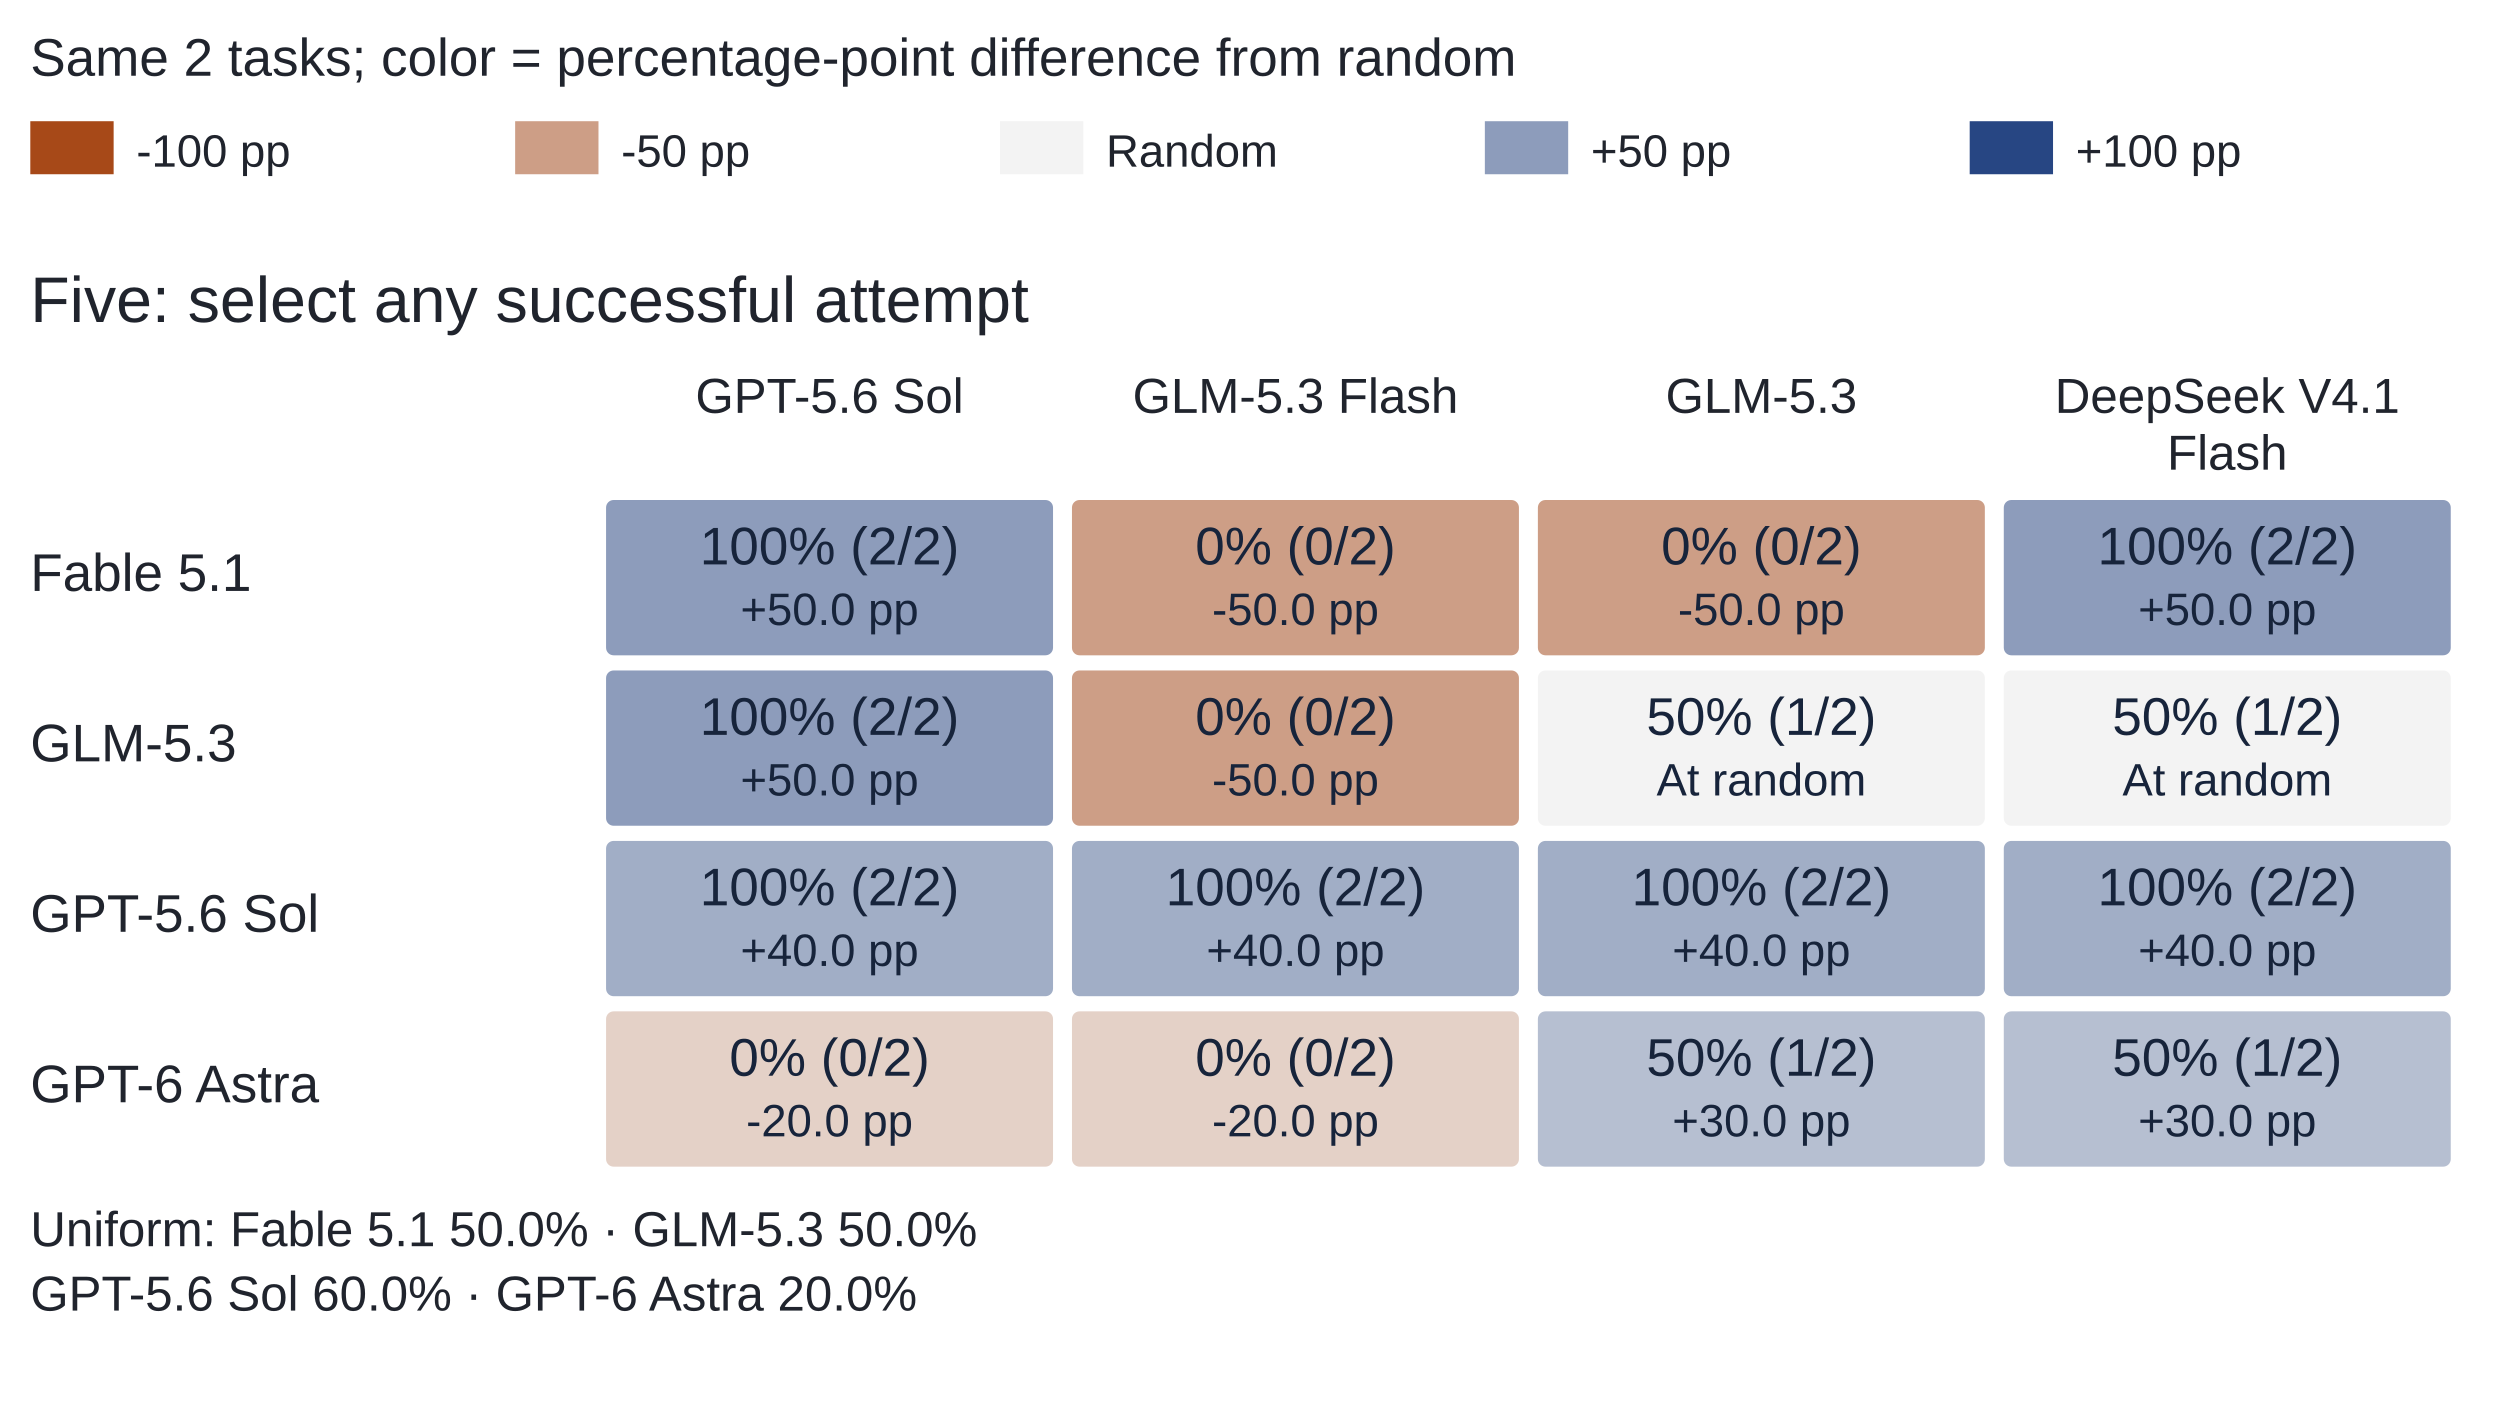
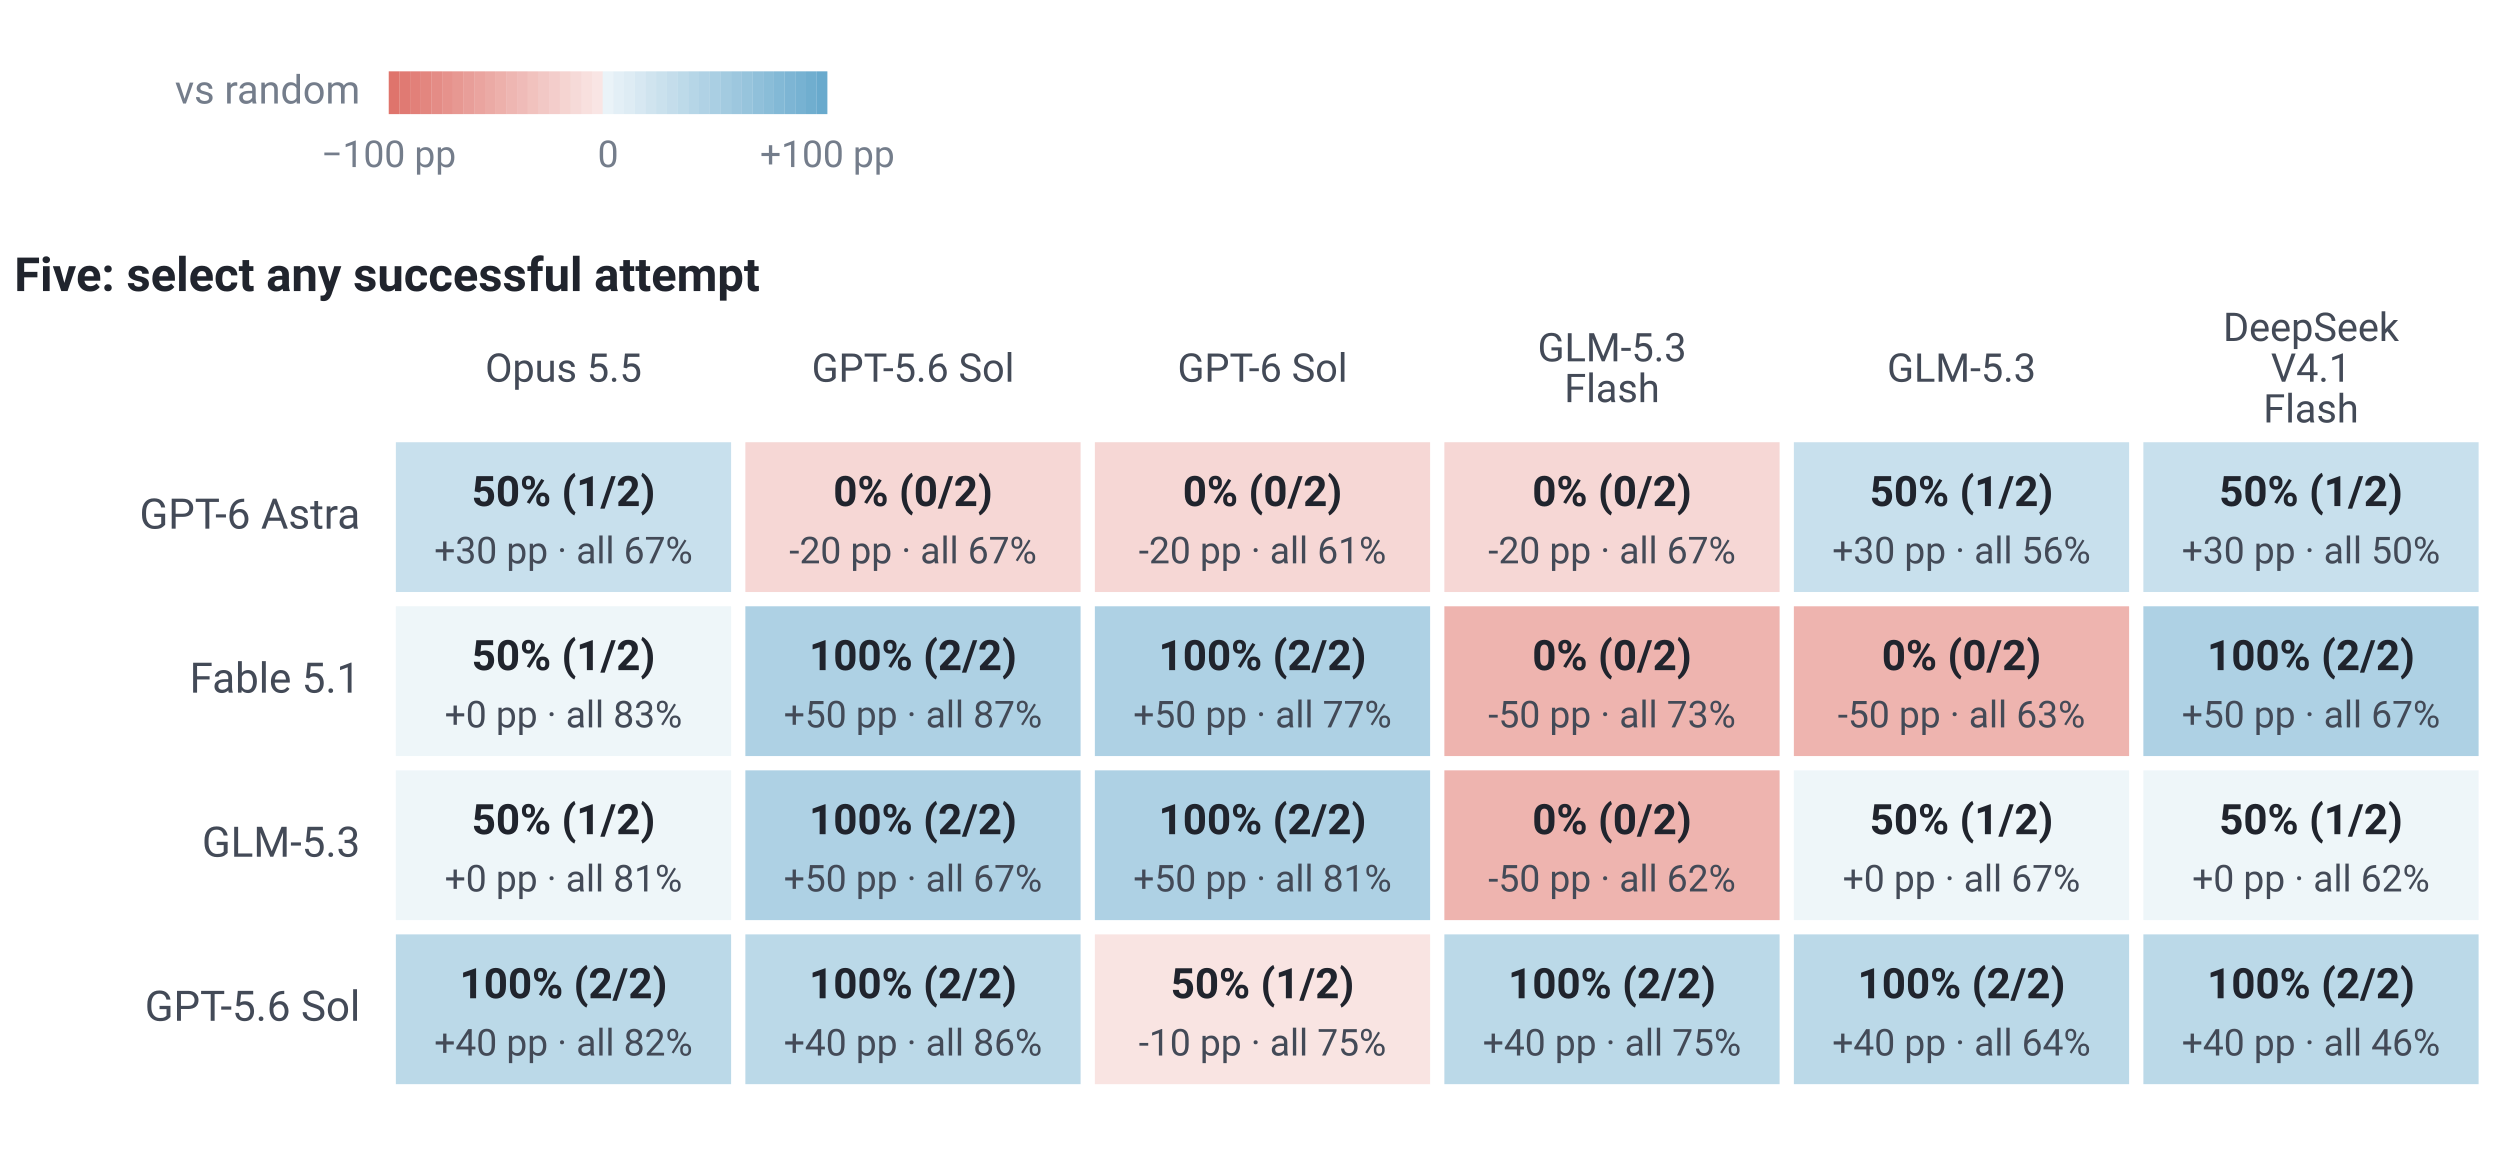
- <svg xmlns="http://www.w3.org/2000/svg" viewBox="0 0 660 375">
-   <text x="8" y="20" text-anchor="start" style="font-family:Arial,sans-serif;font-size:14px;fill:#20242d">Same 2 tasks; color = percentage-point difference from random</text>
-   <rect x="8" y="32" width="22" height="14" fill="#a74918" />
-   <text x="36" y="44" text-anchor="start" style="font-family:Arial,sans-serif;font-size:12px;fill:#20242d">-100 pp</text>
-   <rect x="136" y="32" width="22" height="14" fill="#cd9e86" />
-   <text x="164" y="44" text-anchor="start" style="font-family:Arial,sans-serif;font-size:12px;fill:#20242d">-50 pp</text>
-   <rect x="264" y="32" width="22" height="14" fill="#f3f3f3" />
-   <text x="292" y="44" text-anchor="start" style="font-family:Arial,sans-serif;font-size:12px;fill:#20242d">Random</text>
-   <rect x="392" y="32" width="22" height="14" fill="#8d9cbb" />
-   <text x="420" y="44" text-anchor="start" style="font-family:Arial,sans-serif;font-size:12px;fill:#20242d">+50 pp</text>
-   <rect x="520" y="32" width="22" height="14" fill="#274683" />
-   <text x="548" y="44" text-anchor="start" style="font-family:Arial,sans-serif;font-size:12px;fill:#20242d">+100 pp</text>
-   <text x="8" y="85" text-anchor="start" style="font-family:Arial,sans-serif;font-size:17px;fill:#20242d">Five: select any successful attempt</text>
-   <text x="219" y="109" text-anchor="middle" style="font-family:Arial,sans-serif;font-size:13px;fill:#20242d">GPT-5.6 Sol</text>
-   <text x="342" y="109" text-anchor="middle" style="font-family:Arial,sans-serif;font-size:13px;fill:#20242d">GLM-5.3 Flash</text>
-   <text x="465" y="109" text-anchor="middle" style="font-family:Arial,sans-serif;font-size:13px;fill:#20242d">GLM-5.3</text>
-   <text x="588" y="109" text-anchor="middle" style="font-family:Arial,sans-serif;font-size:13px;fill:#20242d">DeepSeek V4.1</text>
-   <text x="588" y="124" text-anchor="middle" style="font-family:Arial,sans-serif;font-size:13px;fill:#20242d">Flash</text>
-   <text x="8" y="156" text-anchor="start" style="font-family:Arial,sans-serif;font-size:14px;fill:#20242d">Fable 5.1</text>
-   <rect x="160" y="132" width="118" height="41" rx="2" fill="#8d9cbb" />
-   <text x="219" y="149" text-anchor="middle" style="font-family:Arial,sans-serif;font-size:14px;fill:#17243b">100% (2/2)</text>
-   <text x="219" y="165" text-anchor="middle" style="font-family:Arial,sans-serif;font-size:12px;fill:#17243b">+50.0 pp</text>
-   <rect x="283" y="132" width="118" height="41" rx="2" fill="#cd9e86" />
-   <text x="342" y="149" text-anchor="middle" style="font-family:Arial,sans-serif;font-size:14px;fill:#17243b">0% (0/2)</text>
-   <text x="342" y="165" text-anchor="middle" style="font-family:Arial,sans-serif;font-size:12px;fill:#17243b">-50.0 pp</text>
-   <rect x="406" y="132" width="118" height="41" rx="2" fill="#cd9e86" />
-   <text x="465" y="149" text-anchor="middle" style="font-family:Arial,sans-serif;font-size:14px;fill:#17243b">0% (0/2)</text>
-   <text x="465" y="165" text-anchor="middle" style="font-family:Arial,sans-serif;font-size:12px;fill:#17243b">-50.0 pp</text>
-   <rect x="529" y="132" width="118" height="41" rx="2" fill="#8d9cbb" />
-   <text x="588" y="149" text-anchor="middle" style="font-family:Arial,sans-serif;font-size:14px;fill:#17243b">100% (2/2)</text>
-   <text x="588" y="165" text-anchor="middle" style="font-family:Arial,sans-serif;font-size:12px;fill:#17243b">+50.0 pp</text>
-   <text x="8" y="201" text-anchor="start" style="font-family:Arial,sans-serif;font-size:14px;fill:#20242d">GLM-5.3</text>
-   <rect x="160" y="177" width="118" height="41" rx="2" fill="#8d9cbb" />
-   <text x="219" y="194" text-anchor="middle" style="font-family:Arial,sans-serif;font-size:14px;fill:#17243b">100% (2/2)</text>
-   <text x="219" y="210" text-anchor="middle" style="font-family:Arial,sans-serif;font-size:12px;fill:#17243b">+50.0 pp</text>
-   <rect x="283" y="177" width="118" height="41" rx="2" fill="#cd9e86" />
-   <text x="342" y="194" text-anchor="middle" style="font-family:Arial,sans-serif;font-size:14px;fill:#17243b">0% (0/2)</text>
-   <text x="342" y="210" text-anchor="middle" style="font-family:Arial,sans-serif;font-size:12px;fill:#17243b">-50.0 pp</text>
-   <rect x="406" y="177" width="118" height="41" rx="2" fill="#f3f3f3" />
-   <text x="465" y="194" text-anchor="middle" style="font-family:Arial,sans-serif;font-size:14px;fill:#17243b">50% (1/2)</text>
-   <text x="465" y="210" text-anchor="middle" style="font-family:Arial,sans-serif;font-size:12px;fill:#17243b">At random</text>
-   <rect x="529" y="177" width="118" height="41" rx="2" fill="#f3f3f3" />
-   <text x="588" y="194" text-anchor="middle" style="font-family:Arial,sans-serif;font-size:14px;fill:#17243b">50% (1/2)</text>
-   <text x="588" y="210" text-anchor="middle" style="font-family:Arial,sans-serif;font-size:12px;fill:#17243b">At random</text>
-   <text x="8" y="246" text-anchor="start" style="font-family:Arial,sans-serif;font-size:14px;fill:#20242d">GPT-5.6 Sol</text>
-   <rect x="160" y="222" width="118" height="41" rx="2" fill="#a1aec6" />
-   <text x="219" y="239" text-anchor="middle" style="font-family:Arial,sans-serif;font-size:14px;fill:#17243b">100% (2/2)</text>
-   <text x="219" y="255" text-anchor="middle" style="font-family:Arial,sans-serif;font-size:12px;fill:#17243b">+40.0 pp</text>
-   <rect x="283" y="222" width="118" height="41" rx="2" fill="#a1aec6" />
-   <text x="342" y="239" text-anchor="middle" style="font-family:Arial,sans-serif;font-size:14px;fill:#17243b">100% (2/2)</text>
-   <text x="342" y="255" text-anchor="middle" style="font-family:Arial,sans-serif;font-size:12px;fill:#17243b">+40.0 pp</text>
-   <rect x="406" y="222" width="118" height="41" rx="2" fill="#a1aec6" />
-   <text x="465" y="239" text-anchor="middle" style="font-family:Arial,sans-serif;font-size:14px;fill:#17243b">100% (2/2)</text>
-   <text x="465" y="255" text-anchor="middle" style="font-family:Arial,sans-serif;font-size:12px;fill:#17243b">+40.0 pp</text>
-   <rect x="529" y="222" width="118" height="41" rx="2" fill="#a1aec6" />
-   <text x="588" y="239" text-anchor="middle" style="font-family:Arial,sans-serif;font-size:14px;fill:#17243b">100% (2/2)</text>
-   <text x="588" y="255" text-anchor="middle" style="font-family:Arial,sans-serif;font-size:12px;fill:#17243b">+40.0 pp</text>
-   <text x="8" y="291" text-anchor="start" style="font-family:Arial,sans-serif;font-size:14px;fill:#20242d">GPT-6 Astra</text>
-   <rect x="160" y="267" width="118" height="41" rx="2" fill="#e4d1c7" />
-   <text x="219" y="284" text-anchor="middle" style="font-family:Arial,sans-serif;font-size:14px;fill:#17243b">0% (0/2)</text>
-   <text x="219" y="300" text-anchor="middle" style="font-family:Arial,sans-serif;font-size:12px;fill:#17243b">-20.0 pp</text>
-   <rect x="283" y="267" width="118" height="41" rx="2" fill="#e4d1c7" />
-   <text x="342" y="284" text-anchor="middle" style="font-family:Arial,sans-serif;font-size:14px;fill:#17243b">0% (0/2)</text>
-   <text x="342" y="300" text-anchor="middle" style="font-family:Arial,sans-serif;font-size:12px;fill:#17243b">-20.0 pp</text>
-   <rect x="406" y="267" width="118" height="41" rx="2" fill="#b6bfd1" />
-   <text x="465" y="284" text-anchor="middle" style="font-family:Arial,sans-serif;font-size:14px;fill:#17243b">50% (1/2)</text>
-   <text x="465" y="300" text-anchor="middle" style="font-family:Arial,sans-serif;font-size:12px;fill:#17243b">+30.0 pp</text>
-   <rect x="529" y="267" width="118" height="41" rx="2" fill="#b6bfd1" />
-   <text x="588" y="284" text-anchor="middle" style="font-family:Arial,sans-serif;font-size:14px;fill:#17243b">50% (1/2)</text>
-   <text x="588" y="300" text-anchor="middle" style="font-family:Arial,sans-serif;font-size:12px;fill:#17243b">+30.0 pp</text>
-   <text x="8" y="329" text-anchor="start" style="font-family:Arial,sans-serif;font-size:13px;fill:#20242d">Uniform: Fable 5.1 50.0% · GLM-5.3 50.0%</text>
-   <text x="8" y="346" text-anchor="start" style="font-family:Arial,sans-serif;font-size:13px;fill:#20242d">GPT-5.6 Sol 60.0% · GPT-6 Astra 20.0%</text>
+ <svg xmlns="http://www.w3.org/2000/svg" width="504.72pt" height="234pt" viewBox="0 0 504.72 234" version="1.1">
+   <defs>
+     <style type="text/css">*{stroke-linejoin: round; stroke-linecap: butt}</style>
+   </defs>
+   <g id="figure_1">
+     <g id="patch_1">
+       <path d="M 0 234  L 504.72 234  L 504.72 -0  L 0 -0  L 0 234  z " style="fill: none" />
+     </g>
+     <g id="axes_1">
+       <g id="patch_2">
+         <path d="M 78.48 14.4  L 80.64 14.4  L 80.64 23.04  L 78.48 23.04  z " clip-path="url(#pa3b936b2c5)" style="fill: #d1392e; opacity: 0.7" />
+       </g>
+       <g id="patch_3">
+         <path d="M 80.64 14.4  L 82.8 14.4  L 82.8 23.04  L 80.64 23.04  z " clip-path="url(#pa3b936b2c5)" style="fill: #d1392e; opacity: 0.67" />
+       </g>
+       <g id="patch_4">
+         <path d="M 82.8 14.4  L 84.96 14.4  L 84.96 23.04  L 82.8 23.04  z " clip-path="url(#pa3b936b2c5)" style="fill: #d1392e; opacity: 0.64" />
+       </g>
+       <g id="patch_5">
+         <path d="M 84.96 14.4  L 87.12 14.4  L 87.12 23.04  L 84.96 23.04  z " clip-path="url(#pa3b936b2c5)" style="fill: #d1392e; opacity: 0.61" />
+       </g>
+       <g id="patch_6">
+         <path d="M 87.12 14.4  L 89.28 14.4  L 89.28 23.04  L 87.12 23.04  z " clip-path="url(#pa3b936b2c5)" style="fill: #d1392e; opacity: 0.58" />
+       </g>
+       <g id="patch_7">
+         <path d="M 89.28 14.4  L 91.44 14.4  L 91.44 23.04  L 89.28 23.04  z " clip-path="url(#pa3b936b2c5)" style="fill: #d1392e; opacity: 0.55" />
+       </g>
+       <g id="patch_8">
+         <path d="M 91.44 14.4  L 93.6 14.4  L 93.6 23.04  L 91.44 23.04  z " clip-path="url(#pa3b936b2c5)" style="fill: #d1392e; opacity: 0.52" />
+       </g>
+       <g id="patch_9">
+         <path d="M 93.6 14.4  L 95.76 14.4  L 95.76 23.04  L 93.6 23.04  z " clip-path="url(#pa3b936b2c5)" style="fill: #d1392e; opacity: 0.49" />
+       </g>
+       <g id="patch_10">
+         <path d="M 95.76 14.4  L 97.92 14.4  L 97.92 23.04  L 95.76 23.04  z " clip-path="url(#pa3b936b2c5)" style="fill: #d1392e; opacity: 0.46" />
+       </g>
+       <g id="patch_11">
+         <path d="M 97.92 14.4  L 100.08 14.4  L 100.08 23.04  L 97.92 23.04  z " clip-path="url(#pa3b936b2c5)" style="fill: #d1392e; opacity: 0.43" />
+       </g>
+       <g id="patch_12">
+         <path d="M 100.08 14.4  L 102.24 14.4  L 102.24 23.04  L 100.08 23.04  z " clip-path="url(#pa3b936b2c5)" style="fill: #d1392e; opacity: 0.4" />
+       </g>
+       <g id="patch_13">
+         <path d="M 102.24 14.4  L 104.4 14.4  L 104.4 23.04  L 102.24 23.04  z " clip-path="url(#pa3b936b2c5)" style="fill: #d1392e; opacity: 0.37" />
+       </g>
+       <g id="patch_14">
+         <path d="M 104.4 14.4  L 106.56 14.4  L 106.56 23.04  L 104.4 23.04  z " clip-path="url(#pa3b936b2c5)" style="fill: #d1392e; opacity: 0.34" />
+       </g>
+       <g id="patch_15">
+         <path d="M 106.56 14.4  L 108.72 14.4  L 108.72 23.04  L 106.56 23.04  z " clip-path="url(#pa3b936b2c5)" style="fill: #d1392e; opacity: 0.31" />
+       </g>
+       <g id="patch_16">
+         <path d="M 108.72 14.4  L 110.88 14.4  L 110.88 23.04  L 108.72 23.04  z " clip-path="url(#pa3b936b2c5)" style="fill: #d1392e; opacity: 0.28" />
+       </g>
+       <g id="patch_17">
+         <path d="M 110.88 14.4  L 113.04 14.4  L 113.04 23.04  L 110.88 23.04  z " clip-path="url(#pa3b936b2c5)" style="fill: #d1392e; opacity: 0.25" />
+       </g>
+       <g id="patch_18">
+         <path d="M 113.04 14.4  L 115.2 14.4  L 115.2 23.04  L 113.04 23.04  z " clip-path="url(#pa3b936b2c5)" style="fill: #d1392e; opacity: 0.22" />
+       </g>
+       <g id="patch_19">
+         <path d="M 115.2 14.4  L 117.36 14.4  L 117.36 23.04  L 115.2 23.04  z " clip-path="url(#pa3b936b2c5)" style="fill: #d1392e; opacity: 0.19" />
+       </g>
+       <g id="patch_20">
+         <path d="M 117.36 14.4  L 119.52 14.4  L 119.52 23.04  L 117.36 23.04  z " clip-path="url(#pa3b936b2c5)" style="fill: #d1392e; opacity: 0.16" />
+       </g>
+       <g id="patch_21">
+         <path d="M 119.52 14.4  L 121.68 14.4  L 121.68 23.04  L 119.52 23.04  z " clip-path="url(#pa3b936b2c5)" style="fill: #d1392e; opacity: 0.13" />
+       </g>
+       <g id="patch_22">
+         <path d="M 121.68 14.4  L 123.84 14.4  L 123.84 23.04  L 121.68 23.04  z " clip-path="url(#pa3b936b2c5)" style="fill: #2a86b8; opacity: 0.1" />
+       </g>
+       <g id="patch_23">
+         <path d="M 123.84 14.4  L 126 14.4  L 126 23.04  L 123.84 23.04  z " clip-path="url(#pa3b936b2c5)" style="fill: #2a86b8; opacity: 0.13" />
+       </g>
+       <g id="patch_24">
+         <path d="M 126 14.4  L 128.16 14.4  L 128.16 23.04  L 126 23.04  z " clip-path="url(#pa3b936b2c5)" style="fill: #2a86b8; opacity: 0.16" />
+       </g>
+       <g id="patch_25">
+         <path d="M 128.16 14.4  L 130.32 14.4  L 130.32 23.04  L 128.16 23.04  z " clip-path="url(#pa3b936b2c5)" style="fill: #2a86b8; opacity: 0.19" />
+       </g>
+       <g id="patch_26">
+         <path d="M 130.32 14.4  L 132.48 14.4  L 132.48 23.04  L 130.32 23.04  z " clip-path="url(#pa3b936b2c5)" style="fill: #2a86b8; opacity: 0.22" />
+       </g>
+       <g id="patch_27">
+         <path d="M 132.48 14.4  L 134.64 14.4  L 134.64 23.04  L 132.48 23.04  z " clip-path="url(#pa3b936b2c5)" style="fill: #2a86b8; opacity: 0.25" />
+       </g>
+       <g id="patch_28">
+         <path d="M 134.64 14.4  L 136.8 14.4  L 136.8 23.04  L 134.64 23.04  z " clip-path="url(#pa3b936b2c5)" style="fill: #2a86b8; opacity: 0.28" />
+       </g>
+       <g id="patch_29">
+         <path d="M 136.8 14.4  L 138.96 14.4  L 138.96 23.04  L 136.8 23.04  z " clip-path="url(#pa3b936b2c5)" style="fill: #2a86b8; opacity: 0.31" />
+       </g>
+       <g id="patch_30">
+         <path d="M 138.96 14.4  L 141.12 14.4  L 141.12 23.04  L 138.96 23.04  z " clip-path="url(#pa3b936b2c5)" style="fill: #2a86b8; opacity: 0.34" />
+       </g>
+       <g id="patch_31">
+         <path d="M 141.12 14.4  L 143.28 14.4  L 143.28 23.04  L 141.12 23.04  z " clip-path="url(#pa3b936b2c5)" style="fill: #2a86b8; opacity: 0.37" />
+       </g>
+       <g id="patch_32">
+         <path d="M 143.28 14.4  L 145.44 14.4  L 145.44 23.04  L 143.28 23.04  z " clip-path="url(#pa3b936b2c5)" style="fill: #2a86b8; opacity: 0.4" />
+       </g>
+       <g id="patch_33">
+         <path d="M 145.44 14.4  L 147.6 14.4  L 147.6 23.04  L 145.44 23.04  z " clip-path="url(#pa3b936b2c5)" style="fill: #2a86b8; opacity: 0.43" />
+       </g>
+       <g id="patch_34">
+         <path d="M 147.6 14.4  L 149.76 14.4  L 149.76 23.04  L 147.6 23.04  z " clip-path="url(#pa3b936b2c5)" style="fill: #2a86b8; opacity: 0.46" />
+       </g>
+       <g id="patch_35">
+         <path d="M 149.76 14.4  L 151.92 14.4  L 151.92 23.04  L 149.76 23.04  z " clip-path="url(#pa3b936b2c5)" style="fill: #2a86b8; opacity: 0.49" />
+       </g>
+       <g id="patch_36">
+         <path d="M 151.92 14.4  L 154.08 14.4  L 154.08 23.04  L 151.92 23.04  z " clip-path="url(#pa3b936b2c5)" style="fill: #2a86b8; opacity: 0.52" />
+       </g>
+       <g id="patch_37">
+         <path d="M 154.08 14.4  L 156.24 14.4  L 156.24 23.04  L 154.08 23.04  z " clip-path="url(#pa3b936b2c5)" style="fill: #2a86b8; opacity: 0.55" />
+       </g>
+       <g id="patch_38">
+         <path d="M 156.24 14.4  L 158.4 14.4  L 158.4 23.04  L 156.24 23.04  z " clip-path="url(#pa3b936b2c5)" style="fill: #2a86b8; opacity: 0.58" />
+       </g>
+       <g id="patch_39">
+         <path d="M 158.4 14.4  L 160.56 14.4  L 160.56 23.04  L 158.4 23.04  z " clip-path="url(#pa3b936b2c5)" style="fill: #2a86b8; opacity: 0.61" />
+       </g>
+       <g id="patch_40">
+         <path d="M 160.56 14.4  L 162.72 14.4  L 162.72 23.04  L 160.56 23.04  z " clip-path="url(#pa3b936b2c5)" style="fill: #2a86b8; opacity: 0.64" />
+       </g>
+       <g id="patch_41">
+         <path d="M 162.72 14.4  L 164.88 14.4  L 164.88 23.04  L 162.72 23.04  z " clip-path="url(#pa3b936b2c5)" style="fill: #2a86b8; opacity: 0.67" />
+       </g>
+       <g id="patch_42">
+         <path d="M 164.88 14.4  L 167.04 14.4  L 167.04 23.04  L 164.88 23.04  z " clip-path="url(#pa3b936b2c5)" style="fill: #2a86b8; opacity: 0.7" />
+       </g>
+       <g id="patch_43">
+         <path d="M 79.92 89.28  L 147.6 89.28  L 147.6 119.52  L 79.92 119.52  z " clip-path="url(#pa3b936b2c5)" style="fill: #2a86b8; opacity: 0.26" />
+       </g>
+       <g id="patch_44">
+         <path d="M 150.48 89.28  L 218.16 89.28  L 218.16 119.52  L 150.48 119.52  z " clip-path="url(#pa3b936b2c5)" style="fill: #d1392e; opacity: 0.2" />
+       </g>
+       <g id="patch_45">
+         <path d="M 221.04 89.28  L 288.72 89.28  L 288.72 119.52  L 221.04 119.52  z " clip-path="url(#pa3b936b2c5)" style="fill: #d1392e; opacity: 0.2" />
+       </g>
+       <g id="patch_46">
+         <path d="M 291.6 89.28  L 359.28 89.28  L 359.28 119.52  L 291.6 119.52  z " clip-path="url(#pa3b936b2c5)" style="fill: #d1392e; opacity: 0.2" />
+       </g>
+       <g id="patch_47">
+         <path d="M 362.16 89.28  L 429.84 89.28  L 429.84 119.52  L 362.16 119.52  z " clip-path="url(#pa3b936b2c5)" style="fill: #2a86b8; opacity: 0.26" />
+       </g>
+       <g id="patch_48">
+         <path d="M 432.72 89.28  L 500.4 89.28  L 500.4 119.52  L 432.72 119.52  z " clip-path="url(#pa3b936b2c5)" style="fill: #2a86b8; opacity: 0.26" />
+       </g>
+       <g id="patch_49">
+         <path d="M 79.92 122.4  L 147.6 122.4  L 147.6 152.64  L 79.92 152.64  z " clip-path="url(#pa3b936b2c5)" style="fill: #2a86b8; opacity: 0.08" />
+       </g>
+       <g id="patch_50">
+         <path d="M 150.48 122.4  L 218.16 122.4  L 218.16 152.64  L 150.48 152.64  z " clip-path="url(#pa3b936b2c5)" style="fill: #2a86b8; opacity: 0.38" />
+       </g>
+       <g id="patch_51">
+         <path d="M 221.04 122.4  L 288.72 122.4  L 288.72 152.64  L 221.04 152.64  z " clip-path="url(#pa3b936b2c5)" style="fill: #2a86b8; opacity: 0.38" />
+       </g>
+       <g id="patch_52">
+         <path d="M 291.6 122.4  L 359.28 122.4  L 359.28 152.64  L 291.6 152.64  z " clip-path="url(#pa3b936b2c5)" style="fill: #d1392e; opacity: 0.38" />
+       </g>
+       <g id="patch_53">
+         <path d="M 362.16 122.4  L 429.84 122.4  L 429.84 152.64  L 362.16 152.64  z " clip-path="url(#pa3b936b2c5)" style="fill: #d1392e; opacity: 0.38" />
+       </g>
+       <g id="patch_54">
+         <path d="M 432.72 122.4  L 500.4 122.4  L 500.4 152.64  L 432.72 152.64  z " clip-path="url(#pa3b936b2c5)" style="fill: #2a86b8; opacity: 0.38" />
+       </g>
+       <g id="patch_55">
+         <path d="M 79.92 155.52  L 147.6 155.52  L 147.6 185.76  L 79.92 185.76  z " clip-path="url(#pa3b936b2c5)" style="fill: #2a86b8; opacity: 0.08" />
+       </g>
+       <g id="patch_56">
+         <path d="M 150.48 155.52  L 218.16 155.52  L 218.16 185.76  L 150.48 185.76  z " clip-path="url(#pa3b936b2c5)" style="fill: #2a86b8; opacity: 0.38" />
+       </g>
+       <g id="patch_57">
+         <path d="M 221.04 155.52  L 288.72 155.52  L 288.72 185.76  L 221.04 185.76  z " clip-path="url(#pa3b936b2c5)" style="fill: #2a86b8; opacity: 0.38" />
+       </g>
+       <g id="patch_58">
+         <path d="M 291.6 155.52  L 359.28 155.52  L 359.28 185.76  L 291.6 185.76  z " clip-path="url(#pa3b936b2c5)" style="fill: #d1392e; opacity: 0.38" />
+       </g>
+       <g id="patch_59">
+         <path d="M 362.16 155.52  L 429.84 155.52  L 429.84 185.76  L 362.16 185.76  z " clip-path="url(#pa3b936b2c5)" style="fill: #2a86b8; opacity: 0.08" />
+       </g>
+       <g id="patch_60">
+         <path d="M 432.72 155.52  L 500.4 155.52  L 500.4 185.76  L 432.72 185.76  z " clip-path="url(#pa3b936b2c5)" style="fill: #2a86b8; opacity: 0.08" />
+       </g>
+       <g id="patch_61">
+         <path d="M 79.92 188.64  L 147.6 188.64  L 147.6 218.88  L 79.92 218.88  z " clip-path="url(#pa3b936b2c5)" style="fill: #2a86b8; opacity: 0.32" />
+       </g>
+       <g id="patch_62">
+         <path d="M 150.48 188.64  L 218.16 188.64  L 218.16 218.88  L 150.48 218.88  z " clip-path="url(#pa3b936b2c5)" style="fill: #2a86b8; opacity: 0.32" />
+       </g>
+       <g id="patch_63">
+         <path d="M 221.04 188.64  L 288.72 188.64  L 288.72 218.88  L 221.04 218.88  z " clip-path="url(#pa3b936b2c5)" style="fill: #d1392e; opacity: 0.14" />
+       </g>
+       <g id="patch_64">
+         <path d="M 291.6 188.64  L 359.28 188.64  L 359.28 218.88  L 291.6 218.88  z " clip-path="url(#pa3b936b2c5)" style="fill: #2a86b8; opacity: 0.32" />
+       </g>
+       <g id="patch_65">
+         <path d="M 362.16 188.64  L 429.84 188.64  L 429.84 218.88  L 362.16 218.88  z " clip-path="url(#pa3b936b2c5)" style="fill: #2a86b8; opacity: 0.32" />
+       </g>
+       <g id="patch_66">
+         <path d="M 432.72 188.64  L 500.4 188.64  L 500.4 218.88  L 432.72 218.88  z " clip-path="url(#pa3b936b2c5)" style="fill: #2a86b8; opacity: 0.32" />
+       </g>
+       <g id="text_1">
+         <text style="font-size: 8px; font-family: 'Roboto'; text-anchor: end; fill: #747d8b" x="72.72" y="20.907" transform="rotate(-0 72.72 20.9075)">vs random</text>
+       </g>
+       <g id="text_2">
+         <text style="font-size: 7.5px; font-family: 'Roboto'; text-anchor: middle; fill: #747d8b" x="78.48" y="33.731" transform="rotate(-0 78.48 33.73078)">−100 pp</text>
+       </g>
+       <g id="text_3">
+         <text style="font-size: 7.5px; font-family: 'Roboto'; text-anchor: middle; fill: #747d8b" x="122.76" y="33.731" transform="rotate(-0 122.76 33.73078)">0</text>
+       </g>
+       <g id="text_4">
+         <text style="font-size: 7.5px; font-family: 'Roboto'; text-anchor: middle; fill: #747d8b" x="167.04" y="33.731" transform="rotate(-0 167.04 33.73078)">+100 pp</text>
+       </g>
+       <g id="text_5">
+         <text style="font-weight: 700; font-size: 9.5px; font-family: 'Roboto'; text-anchor: start; fill: #20242d" x="2.88" y="58.758" transform="rotate(-0 2.88 58.75766)">Five: select any successful attempt</text>
+       </g>
+       <g id="text_6">
+         <text style="font-size: 8px; font-family: 'Roboto'; text-anchor: middle; fill: #434a57" x="113.76" y="77.067" transform="rotate(-0 113.76 77.0675)">Opus 5.5</text>
+       </g>
+       <g id="text_7">
+         <text style="font-size: 8px; font-family: 'Roboto'; text-anchor: middle; fill: #434a57" x="184.32" y="77.067" transform="rotate(-0 184.32 77.0675)">GPT-5.6 Sol</text>
+       </g>
+       <g id="text_8">
+         <text style="font-size: 8px; font-family: 'Roboto'; text-anchor: middle; fill: #434a57" x="254.88" y="77.067" transform="rotate(-0 254.88 77.0675)">GPT-6 Sol</text>
+       </g>
+       <g id="text_9">
+         <text style="font-size: 8px; font-family: 'Roboto'; fill: #434a57" transform="translate(310.4219 72.955)">GLM-5.3</text>
+         <text style="font-size: 8px; font-family: 'Roboto'; fill: #434a57" transform="translate(315.8169 81.18)">Flash</text>
+       </g>
+       <g id="text_10">
+         <text style="font-size: 8px; font-family: 'Roboto'; text-anchor: middle; fill: #434a57" x="396" y="77.067" transform="rotate(-0 396 77.0675)">GLM-5.3</text>
+       </g>
+       <g id="text_11">
+         <text style="font-size: 8px; font-family: 'Roboto'; fill: #434a57" transform="translate(448.8144 68.8425)">DeepSeek</text>
+         <text style="font-size: 8px; font-family: 'Roboto'; fill: #434a57" transform="translate(458.47 77.0675)">V4.1</text>
+         <text style="font-size: 8px; font-family: 'Roboto'; fill: #434a57" transform="translate(456.9369 85.2925)">Flash</text>
+       </g>
+       <g id="text_12">
+         <text style="font-size: 8.5px; font-family: 'Roboto'; text-anchor: end; fill: #434a57" x="72.72" y="106.724" transform="rotate(-0 72.72 106.7242)">GPT-6 Astra</text>
+       </g>
+       <g id="text_13">
+         <text style="font-weight: 700; font-size: 8.5px; font-family: 'Roboto'; text-anchor: middle; fill: #20242d" x="113.76" y="102.172" transform="rotate(-0 113.76 102.1724)">50% (1/2)</text>
+       </g>
+       <g id="text_14">
+         <text style="font-size: 7.5px; font-family: 'Roboto'; text-anchor: middle; fill: #434a57" x="113.76" y="113.737" transform="rotate(-0 113.76 113.7372)">+30 pp · all 67%</text>
+       </g>
+       <g id="text_15">
+         <text style="font-weight: 700; font-size: 8.5px; font-family: 'Roboto'; text-anchor: middle; fill: #20242d" x="184.32" y="102.172" transform="rotate(-0 184.32 102.1724)">0% (0/2)</text>
+       </g>
+       <g id="text_16">
+         <text style="font-size: 7.5px; font-family: 'Roboto'; text-anchor: middle; fill: #434a57" x="184.32" y="113.737" transform="rotate(-0 184.32 113.7372)">-20 pp · all 67%</text>
+       </g>
+       <g id="text_17">
+         <text style="font-weight: 700; font-size: 8.5px; font-family: 'Roboto'; text-anchor: middle; fill: #20242d" x="254.88" y="102.172" transform="rotate(-0 254.88 102.1724)">0% (0/2)</text>
+       </g>
+       <g id="text_18">
+         <text style="font-size: 7.5px; font-family: 'Roboto'; text-anchor: middle; fill: #434a57" x="254.88" y="113.737" transform="rotate(-0 254.88 113.7372)">-20 pp · all 61%</text>
+       </g>
+       <g id="text_19">
+         <text style="font-weight: 700; font-size: 8.5px; font-family: 'Roboto'; text-anchor: middle; fill: #20242d" x="325.44" y="102.172" transform="rotate(-0 325.44 102.1724)">0% (0/2)</text>
+       </g>
+       <g id="text_20">
+         <text style="font-size: 7.5px; font-family: 'Roboto'; text-anchor: middle; fill: #434a57" x="325.44" y="113.737" transform="rotate(-0 325.44 113.7372)">-20 pp · all 67%</text>
+       </g>
+       <g id="text_21">
+         <text style="font-weight: 700; font-size: 8.5px; font-family: 'Roboto'; text-anchor: middle; fill: #20242d" x="396" y="102.172" transform="rotate(-0 396 102.1724)">50% (1/2)</text>
+       </g>
+       <g id="text_22">
+         <text style="font-size: 7.5px; font-family: 'Roboto'; text-anchor: middle; fill: #434a57" x="396" y="113.737" transform="rotate(-0 396 113.7372)">+30 pp · all 56%</text>
+       </g>
+       <g id="text_23">
+         <text style="font-weight: 700; font-size: 8.5px; font-family: 'Roboto'; text-anchor: middle; fill: #20242d" x="466.56" y="102.172" transform="rotate(-0 466.56 102.1724)">50% (1/2)</text>
+       </g>
+       <g id="text_24">
+         <text style="font-size: 7.5px; font-family: 'Roboto'; text-anchor: middle; fill: #434a57" x="466.56" y="113.737" transform="rotate(-0 466.56 113.7372)">+30 pp · all 50%</text>
+       </g>
+       <g id="text_25">
+         <text style="font-size: 8.5px; font-family: 'Roboto'; text-anchor: end; fill: #434a57" x="72.72" y="139.844" transform="rotate(-0 72.72 139.8442)">Fable 5.1</text>
+       </g>
+       <g id="text_26">
+         <text style="font-weight: 700; font-size: 8.5px; font-family: 'Roboto'; text-anchor: middle; fill: #20242d" x="113.76" y="135.292" transform="rotate(-0 113.76 135.2924)">50% (1/2)</text>
+       </g>
+       <g id="text_27">
+         <text style="font-size: 7.5px; font-family: 'Roboto'; text-anchor: middle; fill: #434a57" x="113.76" y="146.857" transform="rotate(-0 113.76 146.8572)">+0 pp · all 83%</text>
+       </g>
+       <g id="text_28">
+         <text style="font-weight: 700; font-size: 8.5px; font-family: 'Roboto'; text-anchor: middle; fill: #20242d" x="184.32" y="135.292" transform="rotate(-0 184.32 135.2924)">100% (2/2)</text>
+       </g>
+       <g id="text_29">
+         <text style="font-size: 7.5px; font-family: 'Roboto'; text-anchor: middle; fill: #434a57" x="184.32" y="146.857" transform="rotate(-0 184.32 146.8572)">+50 pp · all 87%</text>
+       </g>
+       <g id="text_30">
+         <text style="font-weight: 700; font-size: 8.5px; font-family: 'Roboto'; text-anchor: middle; fill: #20242d" x="254.88" y="135.292" transform="rotate(-0 254.88 135.2924)">100% (2/2)</text>
+       </g>
+       <g id="text_31">
+         <text style="font-size: 7.5px; font-family: 'Roboto'; text-anchor: middle; fill: #434a57" x="254.88" y="146.857" transform="rotate(-0 254.88 146.8572)">+50 pp · all 77%</text>
+       </g>
+       <g id="text_32">
+         <text style="font-weight: 700; font-size: 8.5px; font-family: 'Roboto'; text-anchor: middle; fill: #20242d" x="325.44" y="135.292" transform="rotate(-0 325.44 135.2924)">0% (0/2)</text>
+       </g>
+       <g id="text_33">
+         <text style="font-size: 7.5px; font-family: 'Roboto'; text-anchor: middle; fill: #434a57" x="325.44" y="146.857" transform="rotate(-0 325.44 146.8572)">-50 pp · all 73%</text>
+       </g>
+       <g id="text_34">
+         <text style="font-weight: 700; font-size: 8.5px; font-family: 'Roboto'; text-anchor: middle; fill: #20242d" x="396" y="135.292" transform="rotate(-0 396 135.2924)">0% (0/2)</text>
+       </g>
+       <g id="text_35">
+         <text style="font-size: 7.5px; font-family: 'Roboto'; text-anchor: middle; fill: #434a57" x="396" y="146.857" transform="rotate(-0 396 146.8572)">-50 pp · all 63%</text>
+       </g>
+       <g id="text_36">
+         <text style="font-weight: 700; font-size: 8.5px; font-family: 'Roboto'; text-anchor: middle; fill: #20242d" x="466.56" y="135.292" transform="rotate(-0 466.56 135.2924)">100% (2/2)</text>
+       </g>
+       <g id="text_37">
+         <text style="font-size: 7.5px; font-family: 'Roboto'; text-anchor: middle; fill: #434a57" x="466.56" y="146.857" transform="rotate(-0 466.56 146.8572)">+50 pp · all 67%</text>
+       </g>
+       <g id="text_38">
+         <text style="font-size: 8.5px; font-family: 'Roboto'; text-anchor: end; fill: #434a57" x="72.72" y="172.964" transform="rotate(-0 72.72 172.9642)">GLM-5.3</text>
+       </g>
+       <g id="text_39">
+         <text style="font-weight: 700; font-size: 8.5px; font-family: 'Roboto'; text-anchor: middle; fill: #20242d" x="113.76" y="168.412" transform="rotate(-0 113.76 168.4124)">50% (1/2)</text>
+       </g>
+       <g id="text_40">
+         <text style="font-size: 7.5px; font-family: 'Roboto'; text-anchor: middle; fill: #434a57" x="113.76" y="179.977" transform="rotate(-0 113.76 179.9772)">+0 pp · all 81%</text>
+       </g>
+       <g id="text_41">
+         <text style="font-weight: 700; font-size: 8.5px; font-family: 'Roboto'; text-anchor: middle; fill: #20242d" x="184.32" y="168.412" transform="rotate(-0 184.32 168.4124)">100% (2/2)</text>
+       </g>
+       <g id="text_42">
+         <text style="font-size: 7.5px; font-family: 'Roboto'; text-anchor: middle; fill: #434a57" x="184.32" y="179.977" transform="rotate(-0 184.32 179.9772)">+50 pp · all 67%</text>
+       </g>
+       <g id="text_43">
+         <text style="font-weight: 700; font-size: 8.5px; font-family: 'Roboto'; text-anchor: middle; fill: #20242d" x="254.88" y="168.412" transform="rotate(-0 254.88 168.4124)">100% (2/2)</text>
+       </g>
+       <g id="text_44">
+         <text style="font-size: 7.5px; font-family: 'Roboto'; text-anchor: middle; fill: #434a57" x="254.88" y="179.977" transform="rotate(-0 254.88 179.9772)">+50 pp · all 81%</text>
+       </g>
+       <g id="text_45">
+         <text style="font-weight: 700; font-size: 8.5px; font-family: 'Roboto'; text-anchor: middle; fill: #20242d" x="325.44" y="168.412" transform="rotate(-0 325.44 168.4124)">0% (0/2)</text>
+       </g>
+       <g id="text_46">
+         <text style="font-size: 7.5px; font-family: 'Roboto'; text-anchor: middle; fill: #434a57" x="325.44" y="179.977" transform="rotate(-0 325.44 179.9772)">-50 pp · all 62%</text>
+       </g>
+       <g id="text_47">
+         <text style="font-weight: 700; font-size: 8.5px; font-family: 'Roboto'; text-anchor: middle; fill: #20242d" x="396" y="168.412" transform="rotate(-0 396 168.4124)">50% (1/2)</text>
+       </g>
+       <g id="text_48">
+         <text style="font-size: 7.5px; font-family: 'Roboto'; text-anchor: middle; fill: #434a57" x="396" y="179.977" transform="rotate(-0 396 179.9772)">+0 pp · all 67%</text>
+       </g>
+       <g id="text_49">
+         <text style="font-weight: 700; font-size: 8.5px; font-family: 'Roboto'; text-anchor: middle; fill: #20242d" x="466.56" y="168.412" transform="rotate(-0 466.56 168.4124)">50% (1/2)</text>
+       </g>
+       <g id="text_50">
+         <text style="font-size: 7.5px; font-family: 'Roboto'; text-anchor: middle; fill: #434a57" x="466.56" y="179.977" transform="rotate(-0 466.56 179.9772)">+0 pp · all 62%</text>
+       </g>
+       <g id="text_51">
+         <text style="font-size: 8.5px; font-family: 'Roboto'; text-anchor: end; fill: #434a57" x="72.72" y="206.084" transform="rotate(-0 72.72 206.0842)">GPT-5.6 Sol</text>
+       </g>
+       <g id="text_52">
+         <text style="font-weight: 700; font-size: 8.5px; font-family: 'Roboto'; text-anchor: middle; fill: #20242d" x="113.76" y="201.532" transform="rotate(-0 113.76 201.5324)">100% (2/2)</text>
+       </g>
+       <g id="text_53">
+         <text style="font-size: 7.5px; font-family: 'Roboto'; text-anchor: middle; fill: #434a57" x="113.76" y="213.097" transform="rotate(-0 113.76 213.0972)">+40 pp · all 82%</text>
+       </g>
+       <g id="text_54">
+         <text style="font-weight: 700; font-size: 8.5px; font-family: 'Roboto'; text-anchor: middle; fill: #20242d" x="184.32" y="201.532" transform="rotate(-0 184.32 201.5324)">100% (2/2)</text>
+       </g>
+       <g id="text_55">
+         <text style="font-size: 7.5px; font-family: 'Roboto'; text-anchor: middle; fill: #434a57" x="184.32" y="213.097" transform="rotate(-0 184.32 213.0972)">+40 pp · all 86%</text>
+       </g>
+       <g id="text_56">
+         <text style="font-weight: 700; font-size: 8.5px; font-family: 'Roboto'; text-anchor: middle; fill: #20242d" x="254.88" y="201.532" transform="rotate(-0 254.88 201.5324)">50% (1/2)</text>
+       </g>
+       <g id="text_57">
+         <text style="font-size: 7.5px; font-family: 'Roboto'; text-anchor: middle; fill: #434a57" x="254.88" y="213.097" transform="rotate(-0 254.88 213.0972)">-10 pp · all 75%</text>
+       </g>
+       <g id="text_58">
+         <text style="font-weight: 700; font-size: 8.5px; font-family: 'Roboto'; text-anchor: middle; fill: #20242d" x="325.44" y="201.532" transform="rotate(-0 325.44 201.5324)">100% (2/2)</text>
+       </g>
+       <g id="text_59">
+         <text style="font-size: 7.5px; font-family: 'Roboto'; text-anchor: middle; fill: #434a57" x="325.44" y="213.097" transform="rotate(-0 325.44 213.0972)">+40 pp · all 75%</text>
+       </g>
+       <g id="text_60">
+         <text style="font-weight: 700; font-size: 8.5px; font-family: 'Roboto'; text-anchor: middle; fill: #20242d" x="396" y="201.532" transform="rotate(-0 396 201.5324)">100% (2/2)</text>
+       </g>
+       <g id="text_61">
+         <text style="font-size: 7.5px; font-family: 'Roboto'; text-anchor: middle; fill: #434a57" x="396" y="213.097" transform="rotate(-0 396 213.0972)">+40 pp · all 64%</text>
+       </g>
+       <g id="text_62">
+         <text style="font-weight: 700; font-size: 8.5px; font-family: 'Roboto'; text-anchor: middle; fill: #20242d" x="466.56" y="201.532" transform="rotate(-0 466.56 201.5324)">100% (2/2)</text>
+       </g>
+       <g id="text_63">
+         <text style="font-size: 7.5px; font-family: 'Roboto'; text-anchor: middle; fill: #434a57" x="466.56" y="213.097" transform="rotate(-0 466.56 213.0972)">+40 pp · all 46%</text>
+       </g>
+     </g>
+   </g>
+   <defs>
+     <clipPath id="pa3b936b2c5">
+       <rect x="2.88" y="2.88" width="498.96" height="228.24" />
+     </clipPath>
+   </defs>
</svg>
